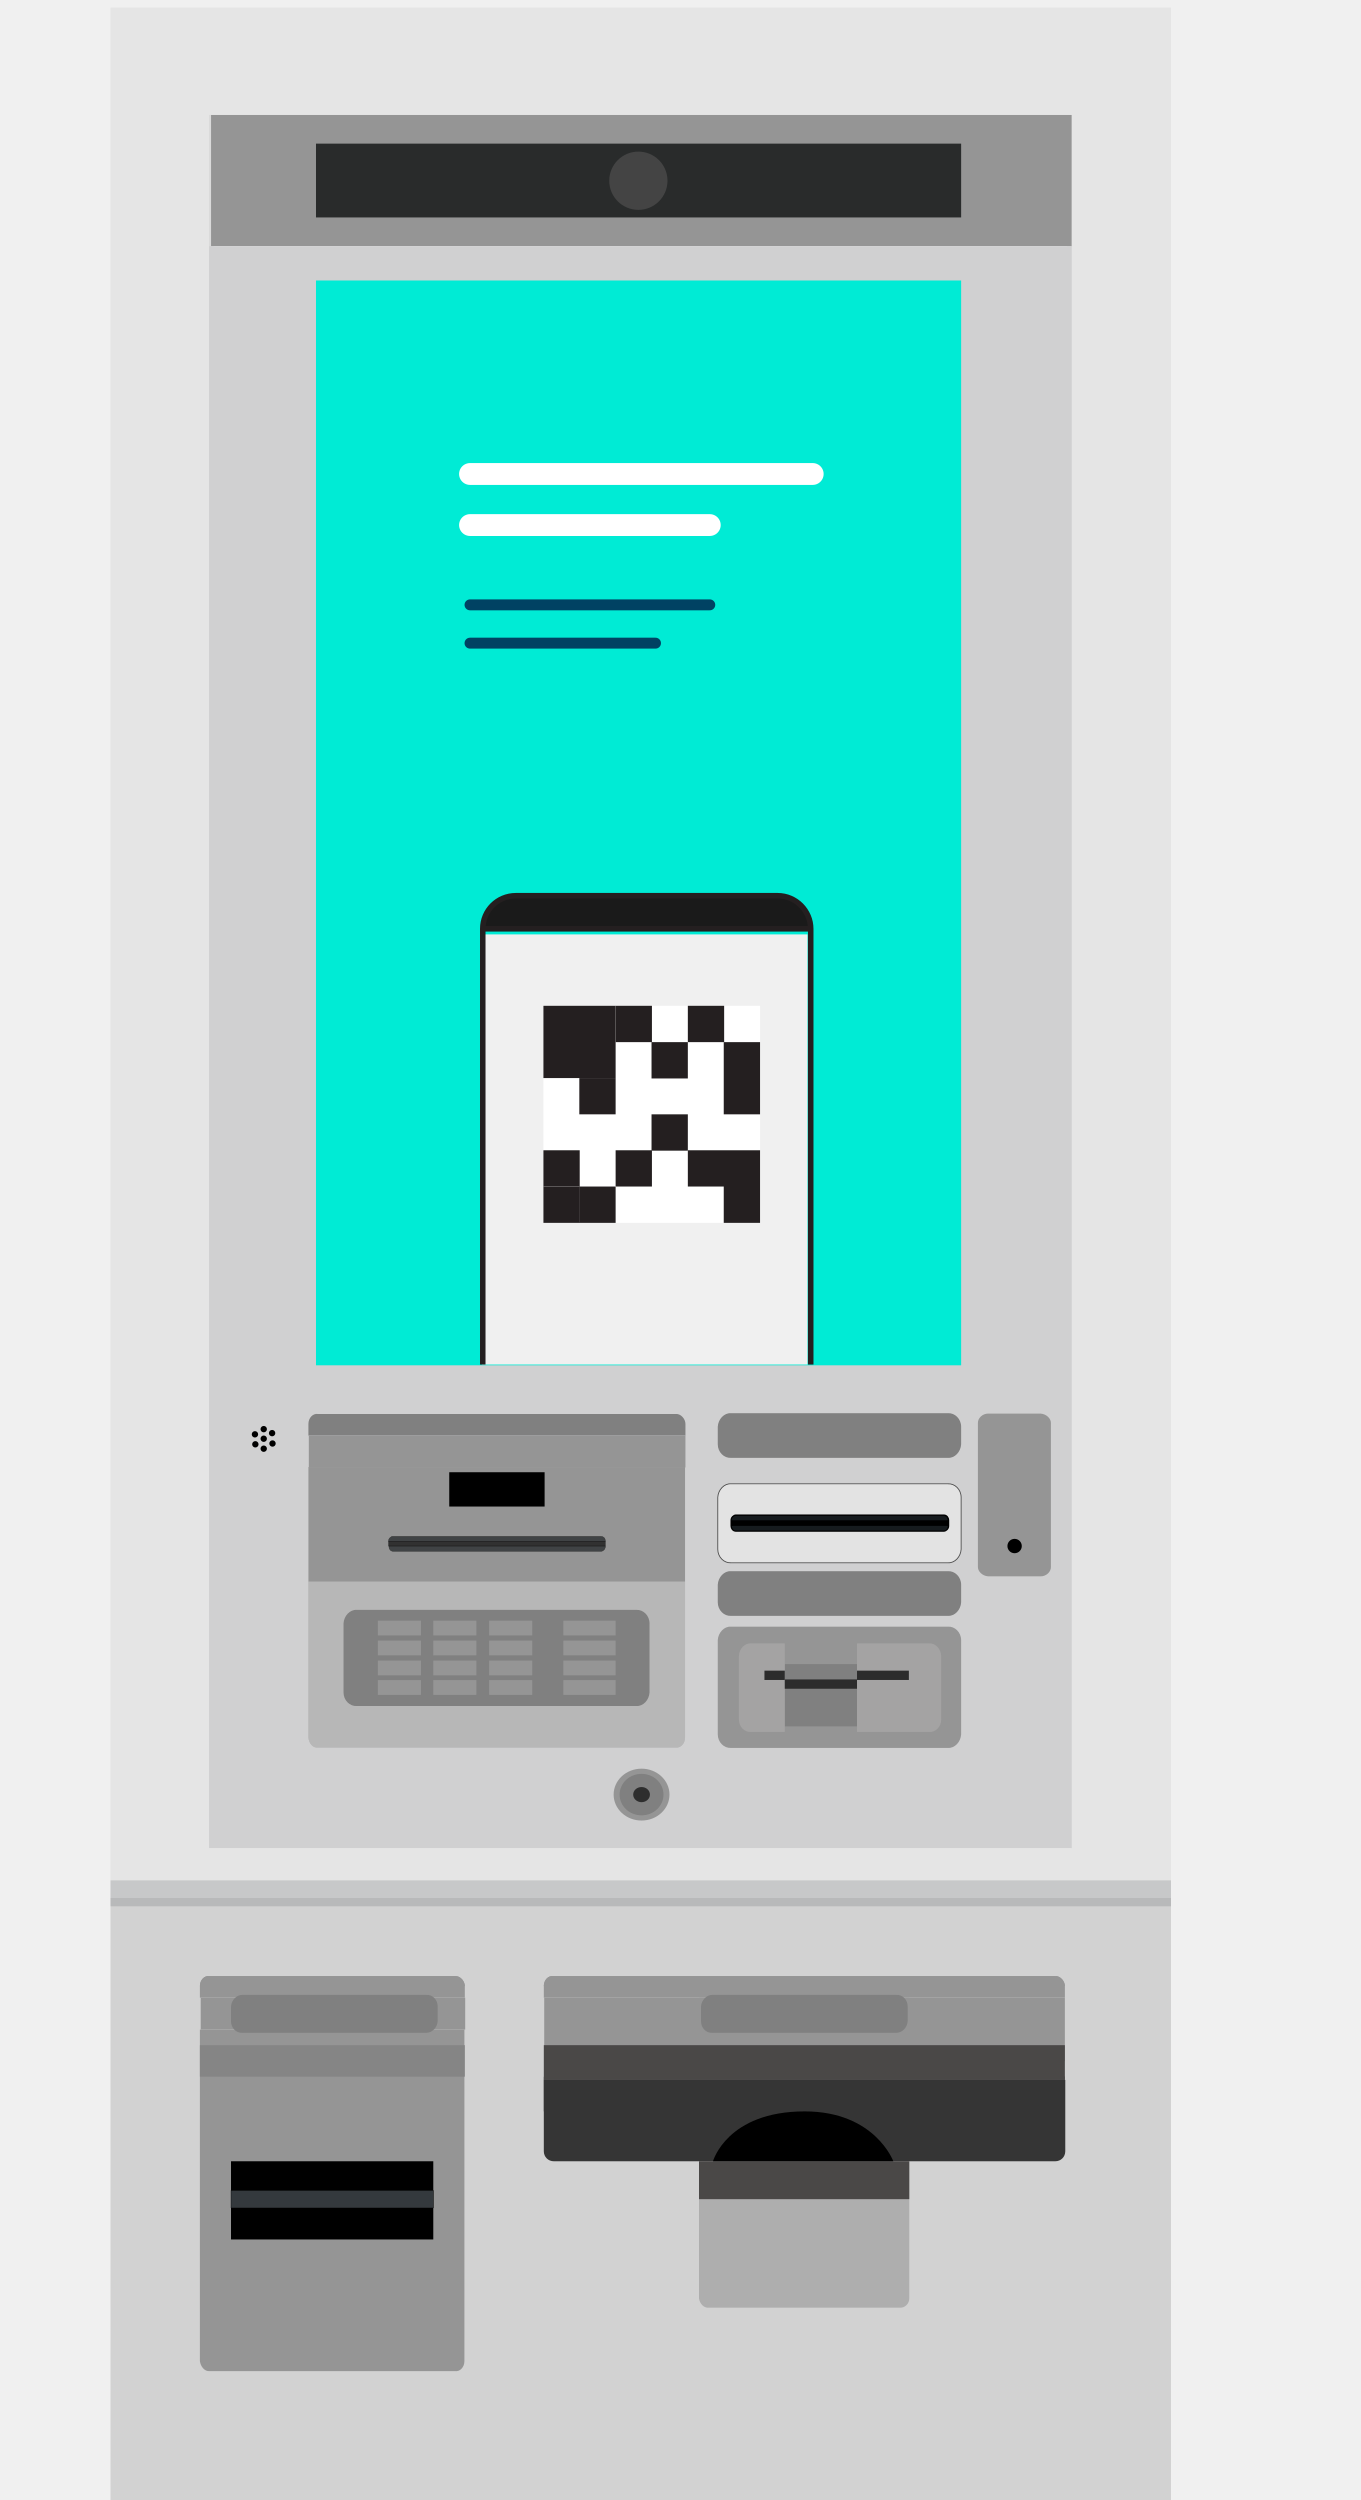
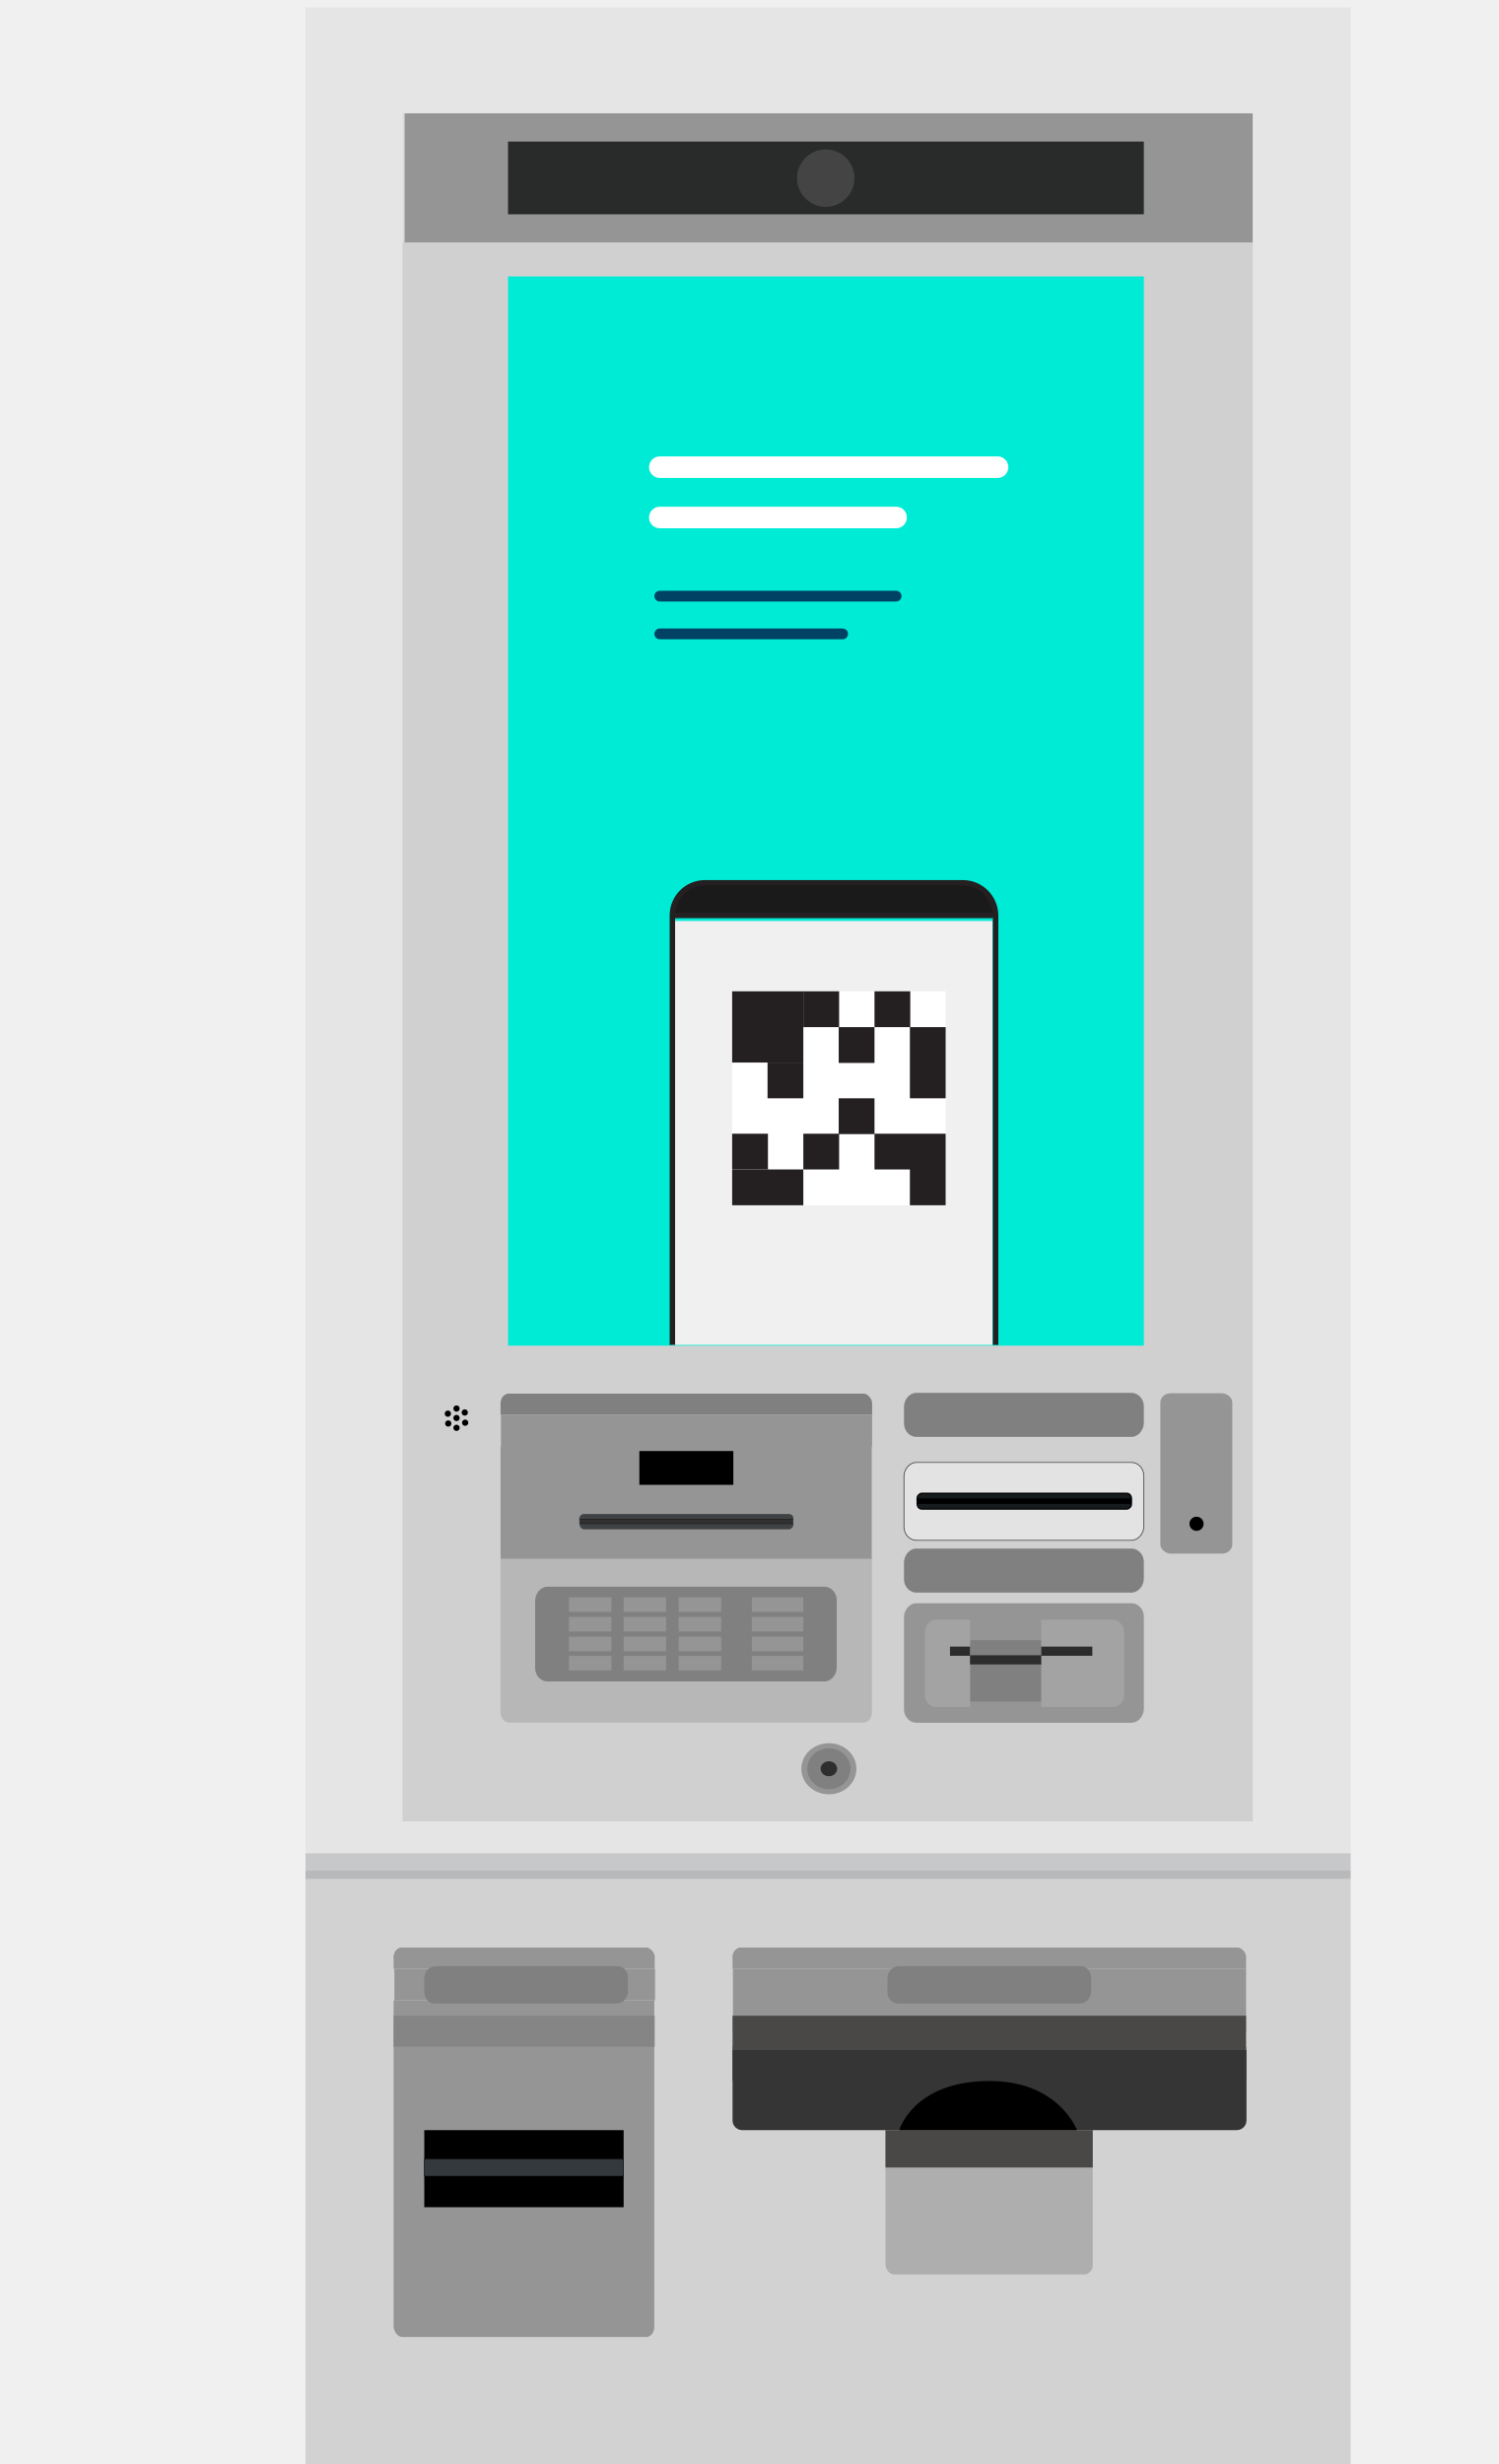
- <svg xmlns="http://www.w3.org/2000/svg" xmlns:xlink="http://www.w3.org/1999/xlink" id="e2pLfjK5BOx1" viewBox="160 0 341.1 626.6" shape-rendering="geometricPrecision" text-rendering="geometricPrecision">
+ <svg xmlns="http://www.w3.org/2000/svg" xmlns:xlink="http://www.w3.org/1999/xlink" id="e2pLfjK5BOx1" viewBox="110 0 381.1 626.6" shape-rendering="geometricPrecision" text-rendering="geometricPrecision">
  <style>
#e2pLfjK5BOx222_to {animation: e2pLfjK5BOx222_to__to 4700ms linear infinite normal forwards}@keyframes e2pLfjK5BOx222_to__to { 0% {transform: translate(263.1697px,778.5373px)} 46.17% {transform: translate(263.1697px,778.5373px)} 65.957% {transform: translate(281.4px,490.3468px)} 67.447% {transform: translate(281.4px,497.3468px)} 76.596% {transform: translate(281.4px,497.3468px)} 93.617% {transform: translate(244.2303px,771.2926px)} 100% {transform: translate(244.2303px,771.2926px)}} #e2pLfjK5BOx235_to {animation: e2pLfjK5BOx235_to__to 4700ms linear infinite normal forwards}@keyframes e2pLfjK5BOx235_to__to { 0% {transform: translate(458px,822.0858px)} 17.021% {transform: translate(315.3px,469px)} 18.511% {transform: translate(315.3px,475px)} 27.872% {transform: translate(315.3px,475px)} 46.17% {transform: translate(268.6px,820.8912px)} 100% {transform: translate(268.6px,820.8912px)}}
</style>
  <defs>
    <rect id="e2pLfjK5BOx2" width="81.6" height="107.8" rx="0" ry="0" />
    <path id="e2pLfjK5BOx3" d="M363.1,232.8h-.5-81.2-.4c0-4.6,3.7-8.3,8.3-8.3h65.6c4.5,0,8.2,3.7,8.2,8.3" />
    <rect id="e2pLfjK5BOx4" width="111" height="145.1" rx="0" ry="0" />
    <rect id="e2pLfjK5BOx5" width="228.8" height="123.9" rx="0" ry="0" />
    <rect id="e2pLfjK5BOx6" width="54.7" height="54.7" rx="0" ry="0" />
    <rect id="e2pLfjK5BOx7" width="54.3" height="54.4" rx="0" ry="0" />
    <rect id="e2pLfjK5BOx8" width="18.1" height="18.1" rx="0" ry="0" />
    <rect id="e2pLfjK5BOx9" width="9.1" height="9.1" rx="0" ry="0" />
    <rect id="e2pLfjK5BOx10" width="9.1" height="9.1" rx="0" ry="0" />
    <rect id="e2pLfjK5BOx11" width="9.1" height="9.1" rx="0" ry="0" />
    <rect id="e2pLfjK5BOx12" width="9.1" height="18.1" rx="0" ry="0" />
    <rect id="e2pLfjK5BOx13" width="9.1" height="9.1" rx="0" ry="0" />
    <polygon id="e2pLfjK5BOx14" points="332.4,288.3 332.4,297.4 341.4,297.4 341.4,306.5 350.5,306.5 350.5,288.3" />
    <rect id="e2pLfjK5BOx15" width="229.5" height="124.8" rx="0" ry="0" />
    <rect id="e2pLfjK5BOx16" width="9.1" height="9.1" rx="0" ry="0" />
    <rect id="e2pLfjK5BOx17" width="9.1" height="9.1" rx="0" ry="0" />
    <rect id="e2pLfjK5BOx18" width="9.1" height="9.1" rx="0" ry="0" />
    <rect id="e2pLfjK5BOx19" width="9.1" height="9.1" rx="0" ry="0" />
    <rect id="e2pLfjK5BOx20" width="9.1" height="9.1" rx="0" ry="0" />
  </defs>
  <g>
    <g>
      <rect width="216.2" height="434.4" rx="0" ry="0" transform="translate(212.4 28.8)" fill="none" stroke="#dadada" stroke-width="2.337" stroke-miterlimit="10" />
      <rect width="215.8" height="32.9" rx="0" ry="0" transform="translate(212.9 28.8)" fill="#959595" />
      <rect width="161.7" height="18.5" rx="0" ry="0" transform="translate(239.2 36)" fill="#292b2b" />
      <circle r="7.3" transform="translate(320 45.3)" fill="#444" />
      <path d="M187.7,1.9v473.9h265.8v-473.9h-265.8Zm241,461.3h-216.3v-434.4h216.2v434.4Z" fill="#e5e5e5" />
      <rect width="216.2" height="401.5" rx="0" ry="0" transform="translate(212.4 61.7)" fill="#d0d0d1" />
      <rect width="161.7" height="271.9" rx="0" ry="0" transform="translate(239.2 70.3)" fill="#00ebd5" />
      <rect width="265.8" height="150.9" rx="0" ry="0" transform="translate(187.7 475.7)" fill="#d2d2d2" />
      <g>
        <g>
          <path d="M400.9,388.3c-.1,1.9-1.6,3.5-3.3,3.4h-54.4c-1.7.1-3.3-1.4-3.3-3.4v-13c.1-1.9,1.6-3.5,3.3-3.4h54.4c1.7-.1,3.3,1.4,3.3,3.4v13v0Z" fill="#e3e3e3" stroke="#4a4a4a" stroke-width="0.216" stroke-miterlimit="10" />
        </g>
        <g>
          <path d="M400.9,434.7c-.1,1.9-1.6,3.5-3.3,3.4h-54.4c-1.7.1-3.3-1.4-3.3-3.4v-23.6c.1-1.9,1.6-3.5,3.3-3.4h54.4c1.7-.1,3.3,1.4,3.3,3.4v23.6v0Z" fill="#959595" />
        </g>
        <g>
          <path d="M407.7,395.1c-1.5-.1-2.7-1.3-2.6-2.5v-35.8c-.1-1.3,1.1-2.5,2.6-2.5h13.1c1.5.1,2.7,1.3,2.6,2.5v35.8c.1,1.3-1.1,2.5-2.6,2.5h-13.1v0Z" fill="#959595" />
        </g>
        <g>
          <path d="M400.9,401.6c-.1,1.9-1.6,3.5-3.3,3.4h-54.4c-1.7.1-3.3-1.4-3.3-3.4v-4.4c.1-1.9,1.6-3.5,3.3-3.4h54.4c1.7-.1,3.3,1.4,3.3,3.4v4.4v0Z" fill="#808080" />
        </g>
        <g>
          <path d="M400.9,362c-.1,1.9-1.6,3.5-3.3,3.4h-54.4c-1.7.1-3.3-1.4-3.3-3.4v-4.4c.1-1.9,1.6-3.5,3.3-3.4h54.4c1.7-.1,3.3,1.4,3.3,3.4v4.4v0Z" fill="#808080" />
        </g>
        <path d="M397.6,382.5c0,.6-.6,1.1-1,1.1h-52.2c-.6,0-1-.6-1-1.1v-1.5c0-.6.6-1.1,1-1.1h52.2c.6,0,1,.6,1,1.1v1.5v0Z" fill="#2a353f" stroke="#000" stroke-width="0.625" stroke-linecap="round" stroke-linejoin="round" />
        <rect width="54.3" height="1.1" rx="0" ry="0" transform="translate(343.3 381.2)" fill="none" stroke="#000" stroke-width="0.125" stroke-linecap="round" stroke-linejoin="round" />
        <path d="M397.6,382.4v.2c0,.6-.6,1.1-1,1.1h-52.2c-.6,0-1-.6-1-1.1v-.2h54.2Z" fill="#161b1e" stroke="#000" stroke-width="0.125" stroke-linecap="round" stroke-linejoin="round" />
        <path d="M397.6,381v.2h-54.3v-.2c0-.6.6-1.1,1-1.1h52.2c.6,0,1.1.4,1.1,1.1Z" fill="#161b1e" stroke="#000" stroke-width="0.125" stroke-linecap="round" stroke-linejoin="round" />
        <rect width="54.3" height="1.1" rx="0" ry="0" transform="translate(343.3 381.2)" fill="none" stroke="#000" stroke-width="0.125" stroke-linecap="round" stroke-linejoin="round" />
        <rect width="54.3" height="1.1" rx="0" ry="0" transform="translate(343.3 381.2)" stroke="#000" stroke-width="0.125" stroke-linecap="round" stroke-linejoin="round" />
        <circle r="0.8" transform="translate(226.1 358.2)" />
        <circle r="0.8" transform="translate(226.1 360.6)" />
        <circle r="0.8" transform="translate(226.1 363.1)" />
        <circle r="0.8" transform="translate(228.2 359.2)" />
        <circle r="0.8" transform="translate(224 362)" />
        <circle r="0.8" transform="translate(228.3 361.8)" />
        <circle r="0.8" transform="translate(223.9 359.5)" />
        <g>
          <g>
            <path d="M237.3,359.8v-2.9c0-1.5,1.1-2.7,2.4-2.5h89.7c1.2-.1,2.4,1.2,2.4,2.5v2.9h-94.5Z" fill="#808080" />
            <rect width="94.4" height="8" rx="0" ry="0" transform="translate(237.4 359.8)" fill="#959595" />
            <path d="M237.3,435.5v-67.8h94.4v67.8c0,1.5-1.1,2.7-2.4,2.5h-89.6c-1.2.2-2.3-1-2.4-2.5Z" fill="#959595" />
          </g>
          <g>
            <path d="M210.1,500.7v-2.9c0-1.5,1.1-2.7,2.4-2.5h61.6c1.2-.1,2.4,1.2,2.4,2.5v2.9h-66.4Z" fill="#959595" />
            <rect width="66.3" height="8" rx="0" ry="0" transform="translate(210.3 500.7)" fill="#959595" />
            <path d="M210.1,591.8v-83.1h66.3v83.1c0,1.5-1.1,2.7-2.4,2.5h-61.5c-1.2.1-2.2-1.1-2.4-2.5Z" fill="#959595" />
          </g>
          <path d="M237.3,435.5v-39.1h94.4v39.1c0,1.5-1.1,2.7-2.4,2.5h-89.6c-1.2.2-2.3-1-2.4-2.5Z" opacity="0.32" fill="#fff" />
        </g>
        <rect width="23.9" height="8.6" rx="0" ry="0" transform="translate(272.6 369)" />
        <g>
          <path d="M322.8,424.2c-.1,1.9-1.6,3.5-3.3,3.4h-70.1c-1.7.1-3.3-1.4-3.3-3.4v-17.3c.1-1.9,1.6-3.5,3.3-3.4h70.1c1.7-.1,3.3,1.4,3.3,3.4v17.3v0Z" fill="#808080" />
        </g>
        <g>
          <path d="" fill="#808080" />
        </g>
        <g>
          <rect width="10.8" height="3.7" rx="0" ry="0" transform="translate(254.7 406.2)" fill="#959595" />
          <rect width="10.8" height="3.7" rx="0" ry="0" transform="translate(254.7 411.2)" fill="#959595" />
          <rect width="10.8" height="3.7" rx="0" ry="0" transform="translate(254.7 416.2)" fill="#959595" />
          <rect width="10.8" height="3.7" rx="0" ry="0" transform="translate(254.7 421.1)" fill="#959595" />
          <rect width="10.8" height="3.7" rx="0" ry="0" transform="translate(268.6 406.2)" fill="#959595" />
          <rect width="10.8" height="3.7" rx="0" ry="0" transform="translate(268.6 411.2)" fill="#959595" />
          <rect width="10.8" height="3.7" rx="0" ry="0" transform="translate(268.6 416.2)" fill="#959595" />
          <rect width="10.8" height="3.7" rx="0" ry="0" transform="translate(268.6 421.1)" fill="#959595" />
          <rect width="10.8" height="3.7" rx="0" ry="0" transform="translate(282.6 406.2)" fill="#959595" />
          <rect width="10.8" height="3.7" rx="0" ry="0" transform="translate(282.6 411.2)" fill="#959595" />
          <rect width="10.8" height="3.7" rx="0" ry="0" transform="translate(282.6 416.2)" fill="#959595" />
          <rect width="10.8" height="3.7" rx="0" ry="0" transform="translate(282.6 421.1)" fill="#959595" />
          <rect width="13.1" height="3.7" rx="0" ry="0" transform="translate(301.2 406.2)" fill="#959595" />
          <rect width="13.1" height="3.7" rx="0" ry="0" transform="translate(301.2 411.2)" fill="#959595" />
          <rect width="13.1" height="3.7" rx="0" ry="0" transform="translate(301.2 416.2)" fill="#959595" />
          <rect width="13.1" height="3.7" rx="0" ry="0" transform="translate(301.2 421.1)" fill="#959595" />
        </g>
        <g>
          <path d="M311.7,387.5v.2c0,.6-.6,1.1-1,1.1h-52.2c-.6,0-1-.6-1-1.1v-.2h54.2Z" opacity="0.67" fill="#161b1e" stroke="#000" stroke-width="0.125" stroke-linecap="round" stroke-linejoin="round" />
          <path d="M311.7,386.2v.2h-54.3v-.2c0-.6.6-1.1,1-1.1h52.2c.5,0,1.1.3,1.1,1.1Z" opacity="0.67" fill="#161b1e" stroke="#000" stroke-width="0.125" stroke-linecap="round" stroke-linejoin="round" />
          <rect width="54.3" height="1.1" rx="0" ry="0" transform="translate(257.4 386.4)" opacity="0.67" stroke="#000" stroke-width="0.125" stroke-linecap="round" stroke-linejoin="round" />
        </g>
      </g>
      <rect width="265.8" height="6.5" rx="0" ry="0" transform="translate(187.7 471.3)" opacity="0.21" fill="#555b5f" />
      <ellipse rx="7" ry="6.5" transform="translate(320.8 449.8)" fill="#959595" />
      <ellipse rx="5.5" ry="5.2" transform="translate(320.8 449.8)" fill="#808080" />
      <ellipse rx="2.1" ry="1.9" transform="translate(320.8 449.8)" fill="#2e2e2e" />
      <circle r="1.8" transform="translate(414.3 387.5)" />
      <rect width="50.7" height="19.6" rx="0" ry="0" transform="translate(217.9 541.7)" />
      <rect width="50.7" height="4.4" rx="0" ry="0" transform="translate(217.9 549)" fill="#34393d" stroke="#000" stroke-width="0.091" stroke-linecap="round" stroke-linejoin="round" />
      <rect width="66.4" height="7.9" rx="0" ry="0" transform="translate(210.1 512.6)" fill="#858585" />
      <g>
        <path d="M269.7,506.6c-.1,1.6-1.4,2.9-2.8,2.9h-46.2c-1.5.1-2.8-1.2-2.8-2.9v-3.7c.1-1.6,1.4-2.9,2.8-2.9h46.2c1.5-.1,2.8,1.2,2.8,2.9v3.7v0Z" fill="#808080" />
      </g>
      <path d="M210.1,497.8v0c0-1.5,1.1-2.7,2.4-2.5h61.6c1.2-.1,2.4,1.2,2.4,2.5v0h-66.4Z" transform="translate(0 0.000001)" fill="#959595" />
      <g>
        <path d="M335.2,576.1v-75.4h52.7v75.4c0,1.3-1.1,2.4-2.4,2.3h-47.9c-1.2.1-2.2-1-2.4-2.3Z" fill="#aeaeae" />
        <g>
          <path d="M296.3,500.7v-2.9c0-1.5,1.1-2.7,2.4-2.5h125.8c1.2-.1,2.4,1.2,2.4,2.5v2.9h-130.6Z" fill="#959595" />
          <rect width="130.5" height="15.9" rx="0" ry="0" transform="translate(296.4 500.7)" fill="#959595" />
        </g>
        <path d="M296.3,521.3v-.7c0-.4,1.1-.7,2.4-.6h125.8c1.2,0,2.4.3,2.4.6v.7h-130.6Z" fill="#5c5c5c" />
        <rect width="130.6" height="8.7" rx="0" ry="0" transform="translate(296.3 512.6)" fill="#4a4847" />
        <rect width="130.6" height="7.9" rx="0" ry="0" transform="translate(296.3 521.3)" fill="#4c4c4c" />
        <path d="M426.9,521.3h-130.6v17.9c0,1.4,1.1,2.5,2.5,2.5h125.7c1.4,0,2.5-1.1,2.5-2.5v-17.9Z" fill="#353535" />
        <g>
          <path d="M387.5,506.6c-.1,1.6-1.4,2.9-2.8,2.9h-46.2c-1.5.1-2.8-1.2-2.8-2.9v-3.7c.1-1.6,1.4-2.9,2.8-2.9h46.2c1.5-.1,2.8,1.2,2.8,2.9v3.7v0Z" fill="#808080" />
        </g>
        <path d="M296.3,497.8v0c0-1.5,1.1-2.7,2.4-2.5h125.8c1.2-.1,2.4,1.2,2.4,2.5v0h-130.6Z" transform="translate(0 0.000001)" fill="#959595" />
      </g>
      <rect width="52.7" height="9.5" rx="0" ry="0" transform="translate(335.2 541.7)" fill="#4a4847" />
      <path d="M338.7,541.7c0,0,3.5-12.5,23-12.5c17.6,0,22.2,12.5,22.2,12.5h-45.2Z" />
      <path d="" fill="none" stroke="#000" stroke-width="2.337" stroke-miterlimit="10" />
      <rect width="22.3" height="15.6" rx="0" ry="0" transform="translate(356.7 417.1)" fill="#808080" />
      <path d="M356.7,434.1h-8.5c-1.6.1-3-1.3-3-3.1v-16c.1-1.8,1.5-3.2,3-3.1h8.5" fill="#a4a3a3" />
      <path d="M374.8,434.1h18.1c1.6.1,3-1.3,3-3.1v-16c-.1-1.8-1.5-3.2-3-3.1h-18.1" fill="#a4a3a3" />
      <line x1="351.6" y1="419.9" x2="356.7" y2="419.9" fill="none" stroke="#2c2c2c" stroke-width="2.337" stroke-miterlimit="10" />
      <line x1="374.8" y1="419.9" x2="387.8" y2="419.9" fill="none" stroke="#2c2c2c" stroke-width="2.337" stroke-miterlimit="10" />
      <line x1="356.7" y1="422.1" x2="374.8" y2="422.1" fill="none" stroke="#2c2c2c" stroke-width="2.337" stroke-miterlimit="10" />
    </g>
    <g>
      <line x1="277.8" y1="118.8" x2="363.7" y2="118.8" fill="none" stroke="#fff" stroke-width="5.472" stroke-linecap="round" stroke-linejoin="round" stroke-miterlimit="10" />
      <line x1="277.8" y1="131.6" x2="337.9" y2="131.6" fill="none" stroke="#fff" stroke-width="5.472" stroke-linecap="round" stroke-linejoin="round" stroke-miterlimit="10" />
      <line x1="277.8" y1="151.6" x2="337.9" y2="151.6" fill="none" stroke="#004263" stroke-width="2.736" stroke-linecap="round" stroke-linejoin="round" stroke-miterlimit="10" />
      <line x1="277.8" y1="161.2" x2="324.3" y2="161.2" fill="none" stroke="#004263" stroke-width="2.736" stroke-linecap="round" stroke-linejoin="round" stroke-miterlimit="10" />
      <g>
        <g clip-path="url(#e2pLfjK5BOx131)">
          <rect width="84.7" height="112.4" rx="0" ry="0" transform="translate(279.3 232.7)" fill="#f0f0f0" />
          <clipPath id="e2pLfjK5BOx131">
            <use width="81.6" height="107.8" xlink:href="#e2pLfjK5BOx2" transform="translate(280.8 234.2)" />
          </clipPath>
        </g>
      </g>
      <g>
        <g clip-path="url(#e2pLfjK5BOx136)">
          <rect width="85.2" height="11.4" rx="0" ry="0" transform="translate(279.4 223)" fill="#1a1a1a" />
          <clipPath id="e2pLfjK5BOx136">
            <use width="82.1" height="8.3" xlink:href="#e2pLfjK5BOx3" />
          </clipPath>
        </g>
      </g>
      <path d="M281,342v-109.2c0-4.6,3.7-8.3,8.3-8.3h65.6c4.6,0,8.3,3.8,8.3,8.3v109.2" fill="none" stroke="#241f20" stroke-width="1.383" stroke-miterlimit="10" />
      <line x1="281.4" y1="232.8" x2="362.6" y2="232.8" fill="none" stroke="#241f20" stroke-width="1.383" stroke-miterlimit="10" />
      <g>
        <g clip-path="url(#e2pLfjK5BOx220)">
          <g>
            <g clip-path="url(#e2pLfjK5BOx218)">
              <g>
                <g>
                  <g clip-path="url(#e2pLfjK5BOx216)">
                    <g>
                      <g clip-path="url(#e2pLfjK5BOx150)">
                        <rect width="57.4" height="57.4" rx="0" ry="0" transform="translate(294.6 250.6)" fill="#fff" />
                        <clipPath id="e2pLfjK5BOx150">
                          <use width="54.3" height="54.4" xlink:href="#e2pLfjK5BOx7" transform="translate(296.2 252.1)" />
                        </clipPath>
                      </g>
                    </g>
                    <g>
                      <g clip-path="url(#e2pLfjK5BOx155)">
                        <rect width="21.2" height="21.2" rx="0" ry="0" transform="translate(294.6 250.6)" fill="#241f20" />
                        <clipPath id="e2pLfjK5BOx155">
                          <use width="18.1" height="18.1" xlink:href="#e2pLfjK5BOx8" transform="translate(296.2 252.1)" />
                        </clipPath>
                      </g>
                    </g>
                    <g>
                      <g clip-path="url(#e2pLfjK5BOx160)">
                        <rect width="12.1" height="12.1" rx="0" ry="0" transform="translate(312.7 250.6)" fill="#241f20" />
                        <clipPath id="e2pLfjK5BOx160">
                          <use width="9.1" height="9.1" xlink:href="#e2pLfjK5BOx9" transform="translate(314.3 252.1)" />
                        </clipPath>
                      </g>
                    </g>
                    <g>
                      <g clip-path="url(#e2pLfjK5BOx165)">
                        <rect width="12.1" height="12.1" rx="0" ry="0" transform="translate(321.8 259.6)" fill="#241f20" />
                        <clipPath id="e2pLfjK5BOx165">
                          <use width="9.1" height="9.1" xlink:href="#e2pLfjK5BOx10" transform="translate(323.3 261.2)" />
                        </clipPath>
                      </g>
                    </g>
                    <g>
                      <g clip-path="url(#e2pLfjK5BOx170)">
                        <rect width="12.1" height="12.1" rx="0" ry="0" transform="translate(330.8 250.6)" fill="#241f20" />
                        <clipPath id="e2pLfjK5BOx170">
                          <use width="9.1" height="9.1" xlink:href="#e2pLfjK5BOx11" transform="translate(332.4 252.1)" />
                        </clipPath>
                      </g>
                    </g>
                    <g>
                      <g clip-path="url(#e2pLfjK5BOx175)">
                        <rect width="12.1" height="21.2" rx="0" ry="0" transform="translate(339.9 259.6)" fill="#241f20" />
                        <clipPath id="e2pLfjK5BOx175">
                          <use width="9.1" height="18.1" xlink:href="#e2pLfjK5BOx12" transform="translate(341.4 261.2)" />
                        </clipPath>
                      </g>
                    </g>
                    <g>
                      <g clip-path="url(#e2pLfjK5BOx180)">
                        <rect width="12.1" height="12.1" rx="0" ry="0" transform="translate(321.8 277.7)" fill="#241f20" />
                        <clipPath id="e2pLfjK5BOx180">
                          <use width="9.1" height="9.1" xlink:href="#e2pLfjK5BOx13" transform="translate(323.3 279.3)" />
                        </clipPath>
                      </g>
                    </g>
                    <g>
                      <g clip-path="url(#e2pLfjK5BOx189)">
                        <g>
                          <g clip-path="url(#e2pLfjK5BOx187)">
                            <rect width="21.2" height="21.2" rx="0" ry="0" transform="translate(330.8 286.8)" fill="#241f20" />
                            <clipPath id="e2pLfjK5BOx187">
                              <use width="229.5" height="124.8" xlink:href="#e2pLfjK5BOx15" transform="translate(137.4 221.1)" />
                            </clipPath>
                          </g>
                        </g>
                        <clipPath id="e2pLfjK5BOx189">
                          <use width="18.1" height="18.2" xlink:href="#e2pLfjK5BOx14" />
                        </clipPath>
                      </g>
                    </g>
                    <g>
                      <g clip-path="url(#e2pLfjK5BOx194)">
                        <rect width="12.1" height="12.1" rx="0" ry="0" transform="translate(312.7 286.8)" fill="#241f20" />
                        <clipPath id="e2pLfjK5BOx194">
                          <use width="9.1" height="9.1" xlink:href="#e2pLfjK5BOx16" transform="translate(314.3 288.3)" />
                        </clipPath>
                      </g>
                    </g>
                    <g>
                      <g clip-path="url(#e2pLfjK5BOx199)">
                        <rect width="12.1" height="12.1" rx="0" ry="0" transform="translate(303.7 268.7)" fill="#241f20" />
                        <clipPath id="e2pLfjK5BOx199">
                          <use width="9.1" height="9.1" xlink:href="#e2pLfjK5BOx17" transform="translate(305.2 270.2)" />
                        </clipPath>
                      </g>
                    </g>
                    <g>
                      <g clip-path="url(#e2pLfjK5BOx204)">
                        <rect width="12.1" height="12.1" rx="0" ry="0" transform="translate(294.6 286.8)" fill="#241f20" />
                        <clipPath id="e2pLfjK5BOx204">
                          <use width="9.1" height="9.1" xlink:href="#e2pLfjK5BOx18" transform="translate(296.2 288.3)" />
                        </clipPath>
                      </g>
                    </g>
                    <g>
                      <g clip-path="url(#e2pLfjK5BOx209)">
                        <rect width="12.1" height="12.1" rx="0" ry="0" transform="translate(303.7 295.9)" fill="#241f20" />
                        <clipPath id="e2pLfjK5BOx209">
                          <use width="9.1" height="9.1" xlink:href="#e2pLfjK5BOx19" transform="translate(305.2 297.4)" />
                        </clipPath>
                      </g>
                    </g>
                    <g>
                      <g clip-path="url(#e2pLfjK5BOx214)">
                        <rect width="12.1" height="12.1" rx="0" ry="0" transform="translate(294.6 295.9)" fill="#241f20" />
                        <clipPath id="e2pLfjK5BOx214">
                          <use width="9.1" height="9.1" xlink:href="#e2pLfjK5BOx20" transform="translate(296.2 297.4)" />
                        </clipPath>
                      </g>
                    </g>
                    <clipPath id="e2pLfjK5BOx216">
                      <use width="54.7" height="54.7" xlink:href="#e2pLfjK5BOx6" transform="translate(296 251.9)" />
                    </clipPath>
                  </g>
                </g>
              </g>
              <clipPath id="e2pLfjK5BOx218">
                <use width="228.8" height="123.9" xlink:href="#e2pLfjK5BOx5" transform="translate(137.6 221.3)" />
              </clipPath>
            </g>
          </g>
          <clipPath id="e2pLfjK5BOx220">
            <use width="111" height="145.1" xlink:href="#e2pLfjK5BOx4" transform="translate(262.8 196.8)" />
          </clipPath>
        </g>
      </g>
    </g>
  </g>
  <g id="e2pLfjK5BOx222_to" transform="translate(263.1697,778.5373)">
    <g transform="translate(-282.9321,-490.3485)">
      <g>
        <g>
          <g>
            <path d="M313.4,362.2v107.6c0,.9-.2,1.8-.4,2.6h-56.6c-.3-.8-.5-1.7-.4-2.6v-107.6c0-.8.2-1.6.4-2.3h56.7c.2.8.3,1.6.3,2.3Z" fill="#1a1a1a" />
            <path d="M313,359.9h-56.7c1-3.4,4.2-5.7,7.7-5.7h41.3c3.6-.1,6.7,2.3,7.7,5.7Z" fill="#1a1a1a" />
            <path d="M256.3,472.3h56.6c-1,3.3-4.2,5.6-7.7,5.6h-41.2c-3.5,0-6.6-2.3-7.7-5.6Z" fill="#1a1a1a" />
          </g>
          <g>
            <path d="M312.9,472.3c-1,3.3-4.2,5.6-7.7,5.6h-41.2c-3.5,0-6.6-2.3-7.7-5.6-.3-.8-.5-1.7-.4-2.6v-107.5c0-.8.2-1.6.4-2.3c1-3.4,4.2-5.7,7.7-5.7h41.3c3.5,0,6.7,2.3,7.7,5.7.2.7.4,1.5.4,2.3v107.6c.1.8-.2,1.6-.5,2.5Z" fill="none" stroke="#231f20" stroke-width="0.361" stroke-miterlimit="10" />
            <polyline points="256.2,359.9 256.2,359.9 313,359.9" fill="none" stroke="#231f20" stroke-width="0.361" stroke-miterlimit="10" />
            <polyline points="256.2,472.3 256.3,472.3 312.9,472.3" fill="none" stroke="#231f20" stroke-width="0.361" stroke-miterlimit="10" />
          </g>
        </g>
        <circle r="3.9" transform="translate(269.9 369.9)" fill="#b1b1b1" />
      </g>
      <path d="M320.9,419.6c0,0-1.3-6.5-7.8-4.9l3.4-1.1c3.6-1.4,5.6-5.3,4.5-9c0,0-1.4-7-8.5-4.8l-49.9,16-3.5-12.1c-1-3.7-4.8-6-8.5-5.1h-.1c-.1,0-.2.1-.3.1l-.6.2c-3.8,1.4-5.9,5.6-4.7,9.4l6.8,23.6-.2,194.6h47l.2-167.6l12.7-4c3.5-1.2,5.6-4.9,4.6-8.5-.3-1.3-1-2.5-1.9-3.5l.9-.2c3.5-1.2,5.6-4.9,4.6-8.5c0,0-.9-4.7-5.4-4.8l2.2-.7c3.7-1.4,5.7-5.4,4.5-9.1Z" fill="#b1b1b1" />
    </g>
  </g>
  <g id="e2pLfjK5BOx235_to" transform="translate(458,822.0858)">
    <g transform="translate(-300.5,-440.75)">
      <ellipse rx="15.5" ry="15.5" transform="translate(124.3 375.1)" fill="#acacac" />
      <g>
        <path d="M498.4,626.4l-64-.3-65.4.4-103.8-96.8c-23.2,5.3-85.7-9.6-92.4-29.9l20.8-29.5.2-.2c26.9-30.2,75.3-57.4,75.3-57.4l3.7-10h23.2c1.2,1.1,2.3,2.8,2.5,4.7l5.6,36.2c.9,6.7,4.5,12.8,10,16.9L498.4,626.4Z" fill="#acacac" />
        <path d="M269.1,412.8c0,0-48.2,27.2-75.3,57.4L239,406.1c10.3,0,20.7,2.3,30.1,6.7Z" fill="#808080" />
      </g>
      <g>
        <g>
          <path d="M245.9,267.1v234.9h-.2l-.6-.2h-119.3v-234.7l.8-.2h118.5l.8.2Z" fill="#cfd0d0" />
          <path d="M245.9,267.1l-.6-.2h-118.7l-.8.2c0-6.7,5.3-12.1,12.1-12.1v0h95.8c6.7,0,12.1,5.3,12.1,12c.1-.1.1-.1.1.1Z" fill="#333" />
          <path d="M245,501.9l.6.2c-.2,6.5-5.6,11.5-12.1,11.5h-95.8c-6.5-.2-11.7-5.1-12.1-11.5l.8-.2h118.6v0Z" fill="#333" />
        </g>
        <g>
          <path d="M245.7,501.9c-.2,6.5-5.6,11.5-12.1,11.5h-95.8c-6.5-.2-11.7-5.1-12.1-11.5h-.2v-234.8c0-6.7,5.3-12.1,12.1-12.1v0h95.8c6.7,0,12.1,5.3,12.1,12c0,.2,0,.2,0,.2v234.8l.2-.1v0v0Z" fill="none" stroke="#333" stroke-width="0.668" stroke-miterlimit="10" />
          <line x1="126.5" y1="266.9" x2="245.1" y2="266.9" fill="none" stroke="#231f20" stroke-width="0.668" stroke-miterlimit="10" />
          <line x1="126.8" y1="501.9" x2="245" y2="501.9" fill="none" stroke="#231f20" stroke-width="0.668" stroke-miterlimit="10" />
        </g>
        <rect width="79.3" height="79.3" rx="0" ry="0" transform="translate(145.8 344.5)" fill="#fff" />
        <g>
          <polygon points="145.8,344.5 145.8,370.9 159,370.9 159,384.1 172.2,384.1 172.2,357.7 185.4,357.7 185.4,344.5" fill="#231f20" />
          <rect width="13.1" height="13.1" rx="0" ry="0" transform="translate(185.4 357.7)" fill="#231f20" />
          <rect width="13.1" height="13.1" rx="0" ry="0" transform="translate(198.6 344.5)" fill="#231f20" />
          <rect width="13.1" height="26.4" rx="0" ry="0" transform="translate(211.8 357.7)" fill="#231f20" />
          <polygon points="198.6,384.1 185.4,384.1 185.4,397.4 198.6,397.4 198.6,410.7 211.8,410.7 211.8,423.8 225.1,423.8 225.1,397.4 198.6,397.4" fill="#231f20" />
          <rect width="13.1" height="13.1" rx="0" ry="0" transform="translate(172.2 397.4)" fill="#231f20" />
          <polygon points="159,397.4 145.8,397.4 145.8,423.8 172.2,423.8 172.2,410.7 159,410.7" fill="#231f20" />
        </g>
      </g>
      <g>
        <g>
          <path d="M124.8,437.5c8.1,0,14.9,6.7,14.9,14.9v.2c0,3.9-1.6,7.8-4.4,10.6s-6.5,4.4-10.6,4.4h-7c-8.1,0-14.9-6.7-14.9-14.9v-.2c0-3.9,1.6-7.8,4.4-10.6s6.5-4.4,10.6-4.4h7Z" fill="#acacac" />
          <path d="M124.8,470.3c8.1,0,14.9,6.7,14.9,14.9v.2c0,3.9-1.6,7.8-4.4,10.6s-6.5,4.4-10.6,4.4h-7c-8.1,0-14.9-6.5-14.9-14.8c0,0,0,0,0-.2c0-3.9,1.6-7.8,4.4-10.6s6.5-4.4,10.6-4.4l7-.1v0Z" fill="#acacac" />
          <path d="M118.5,403c8.7,0,15.9,7.2,15.9,15.9s-7.2,15.9-15.9,15.9-15.9-7.2-15.9-15.9v0c.1-8.8,7.1-15.9,15.9-15.9-.1,0,0,0,0,0Z" fill="#acacac" />
        </g>
      </g>
      <path d="M253.2,346.7l42.9,56-26.9,10-33.3-48.5c-3.9-3.9-6.7-13.1-3-16.9l3.3-3.3c3.8-4.2,13-1.2,17,2.7Z" fill="#acacac" />
    </g>
  </g>
</svg>
